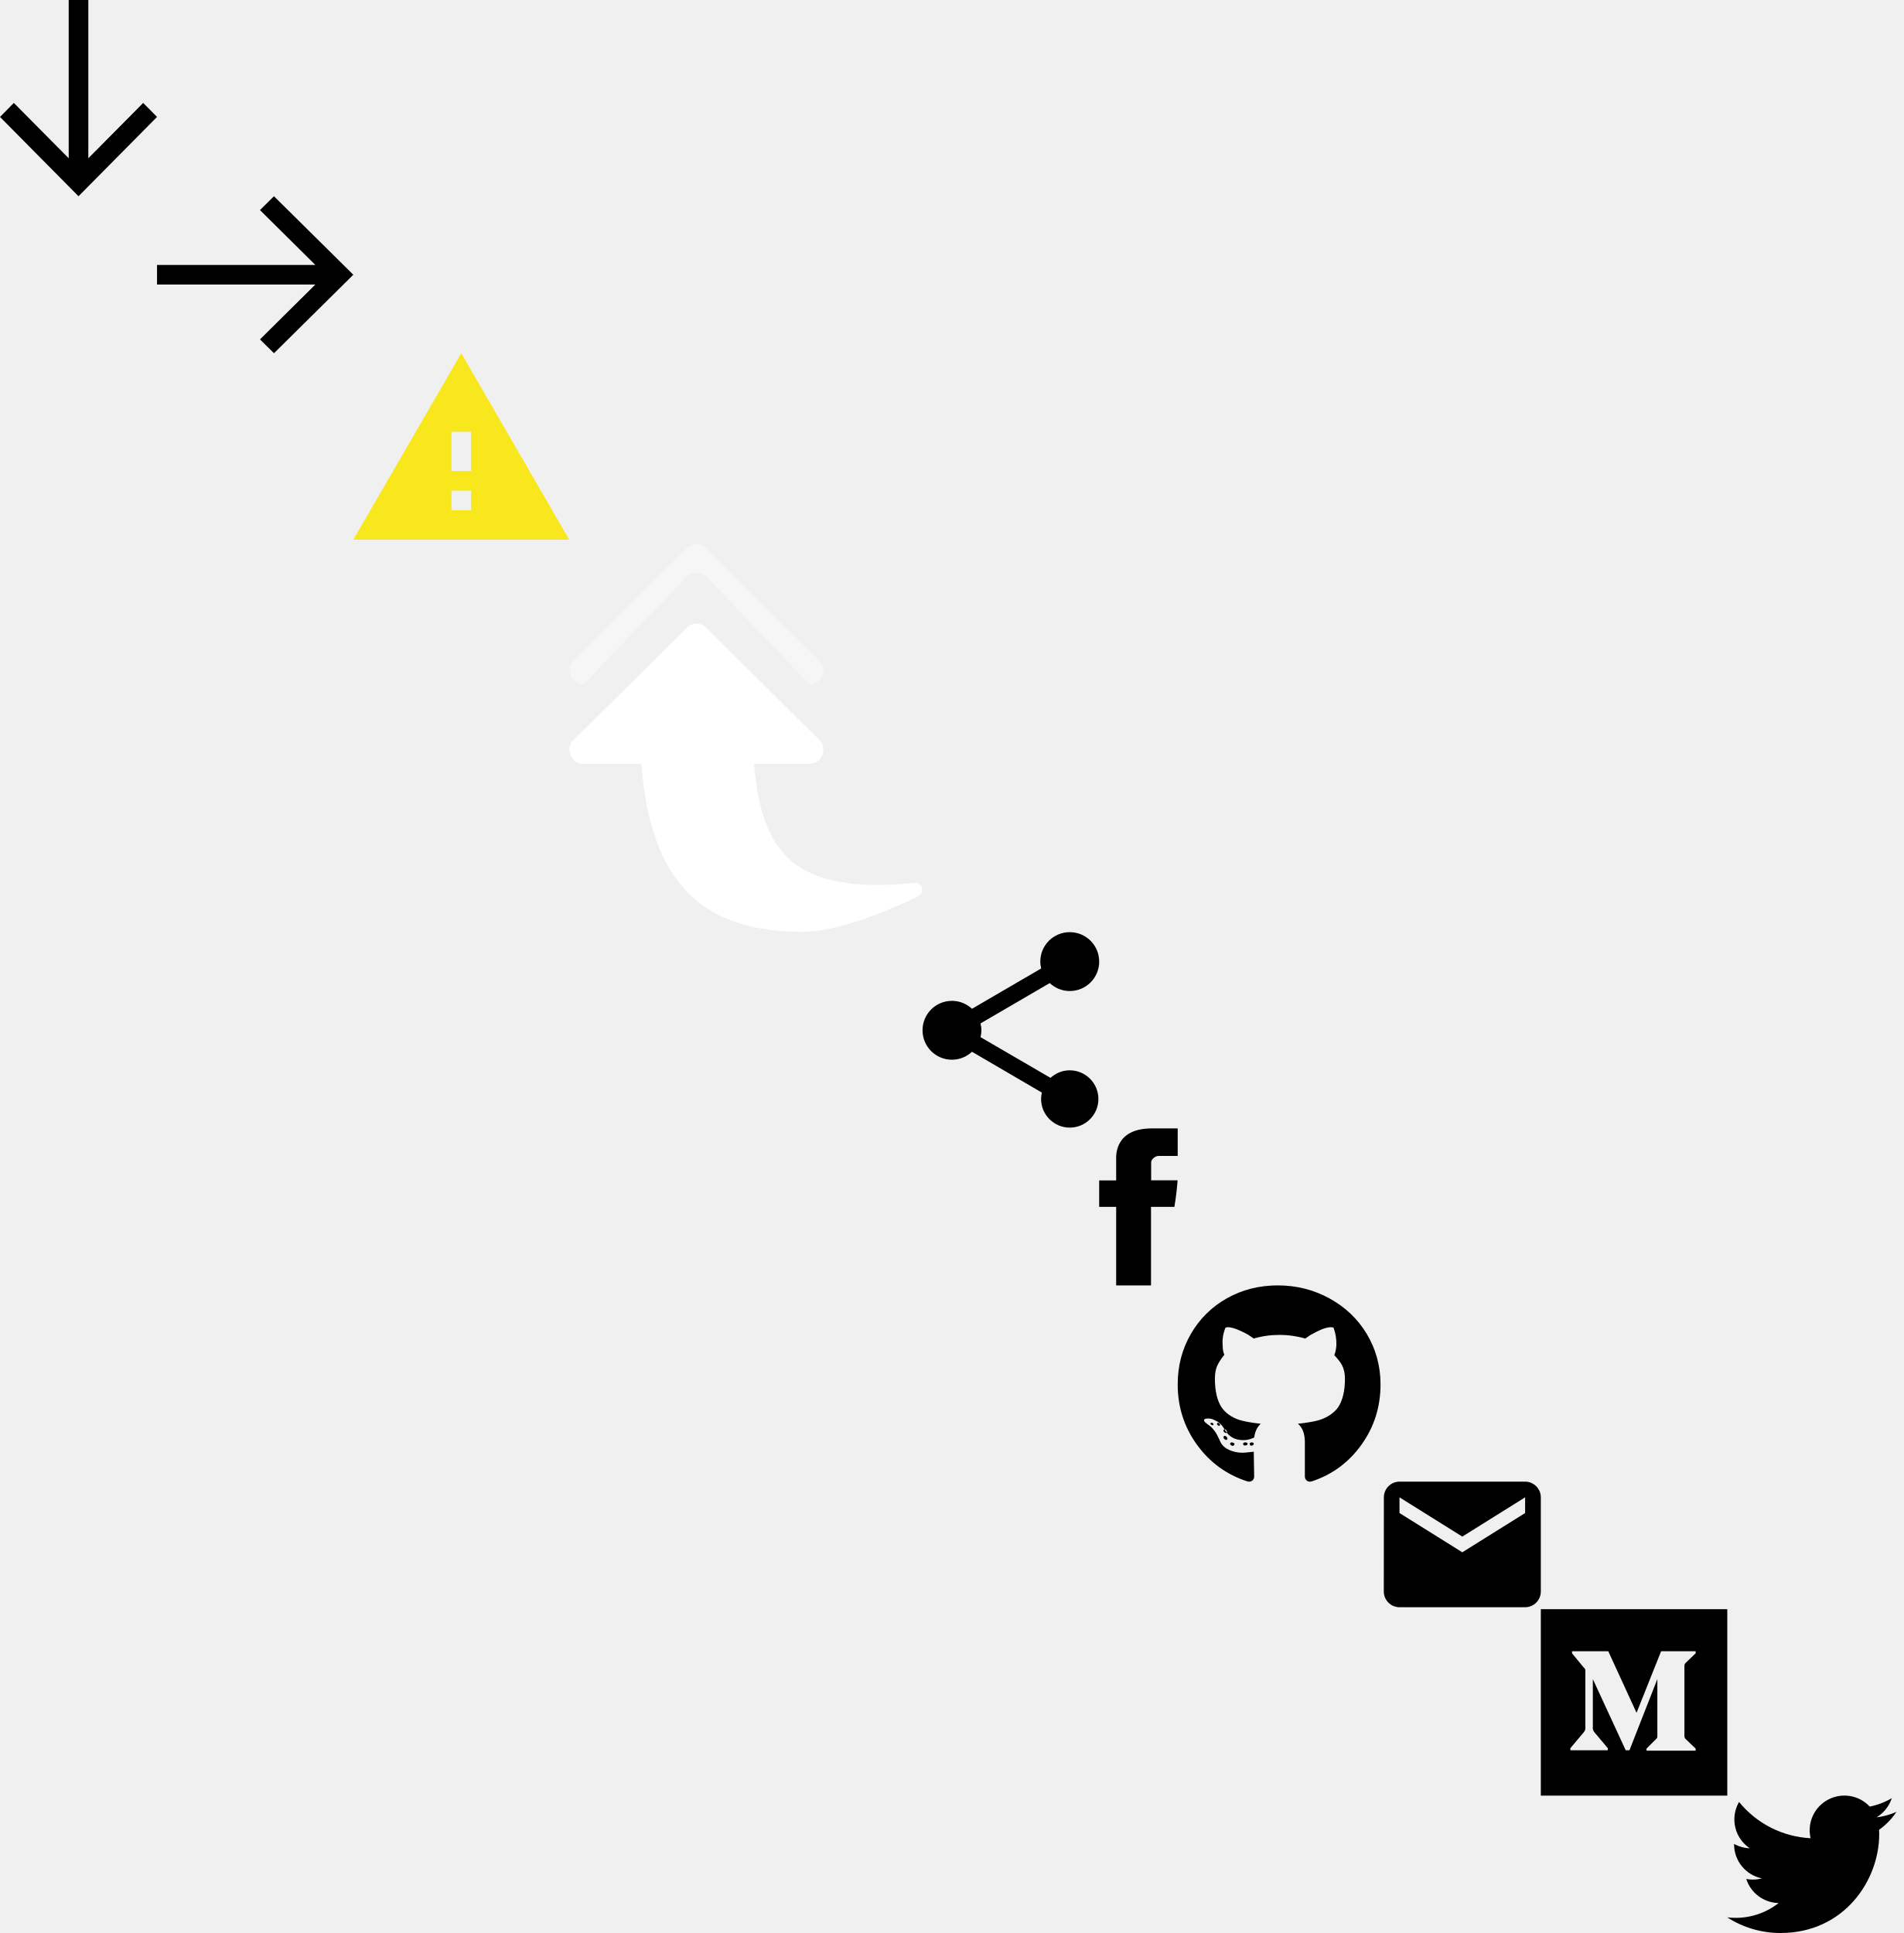
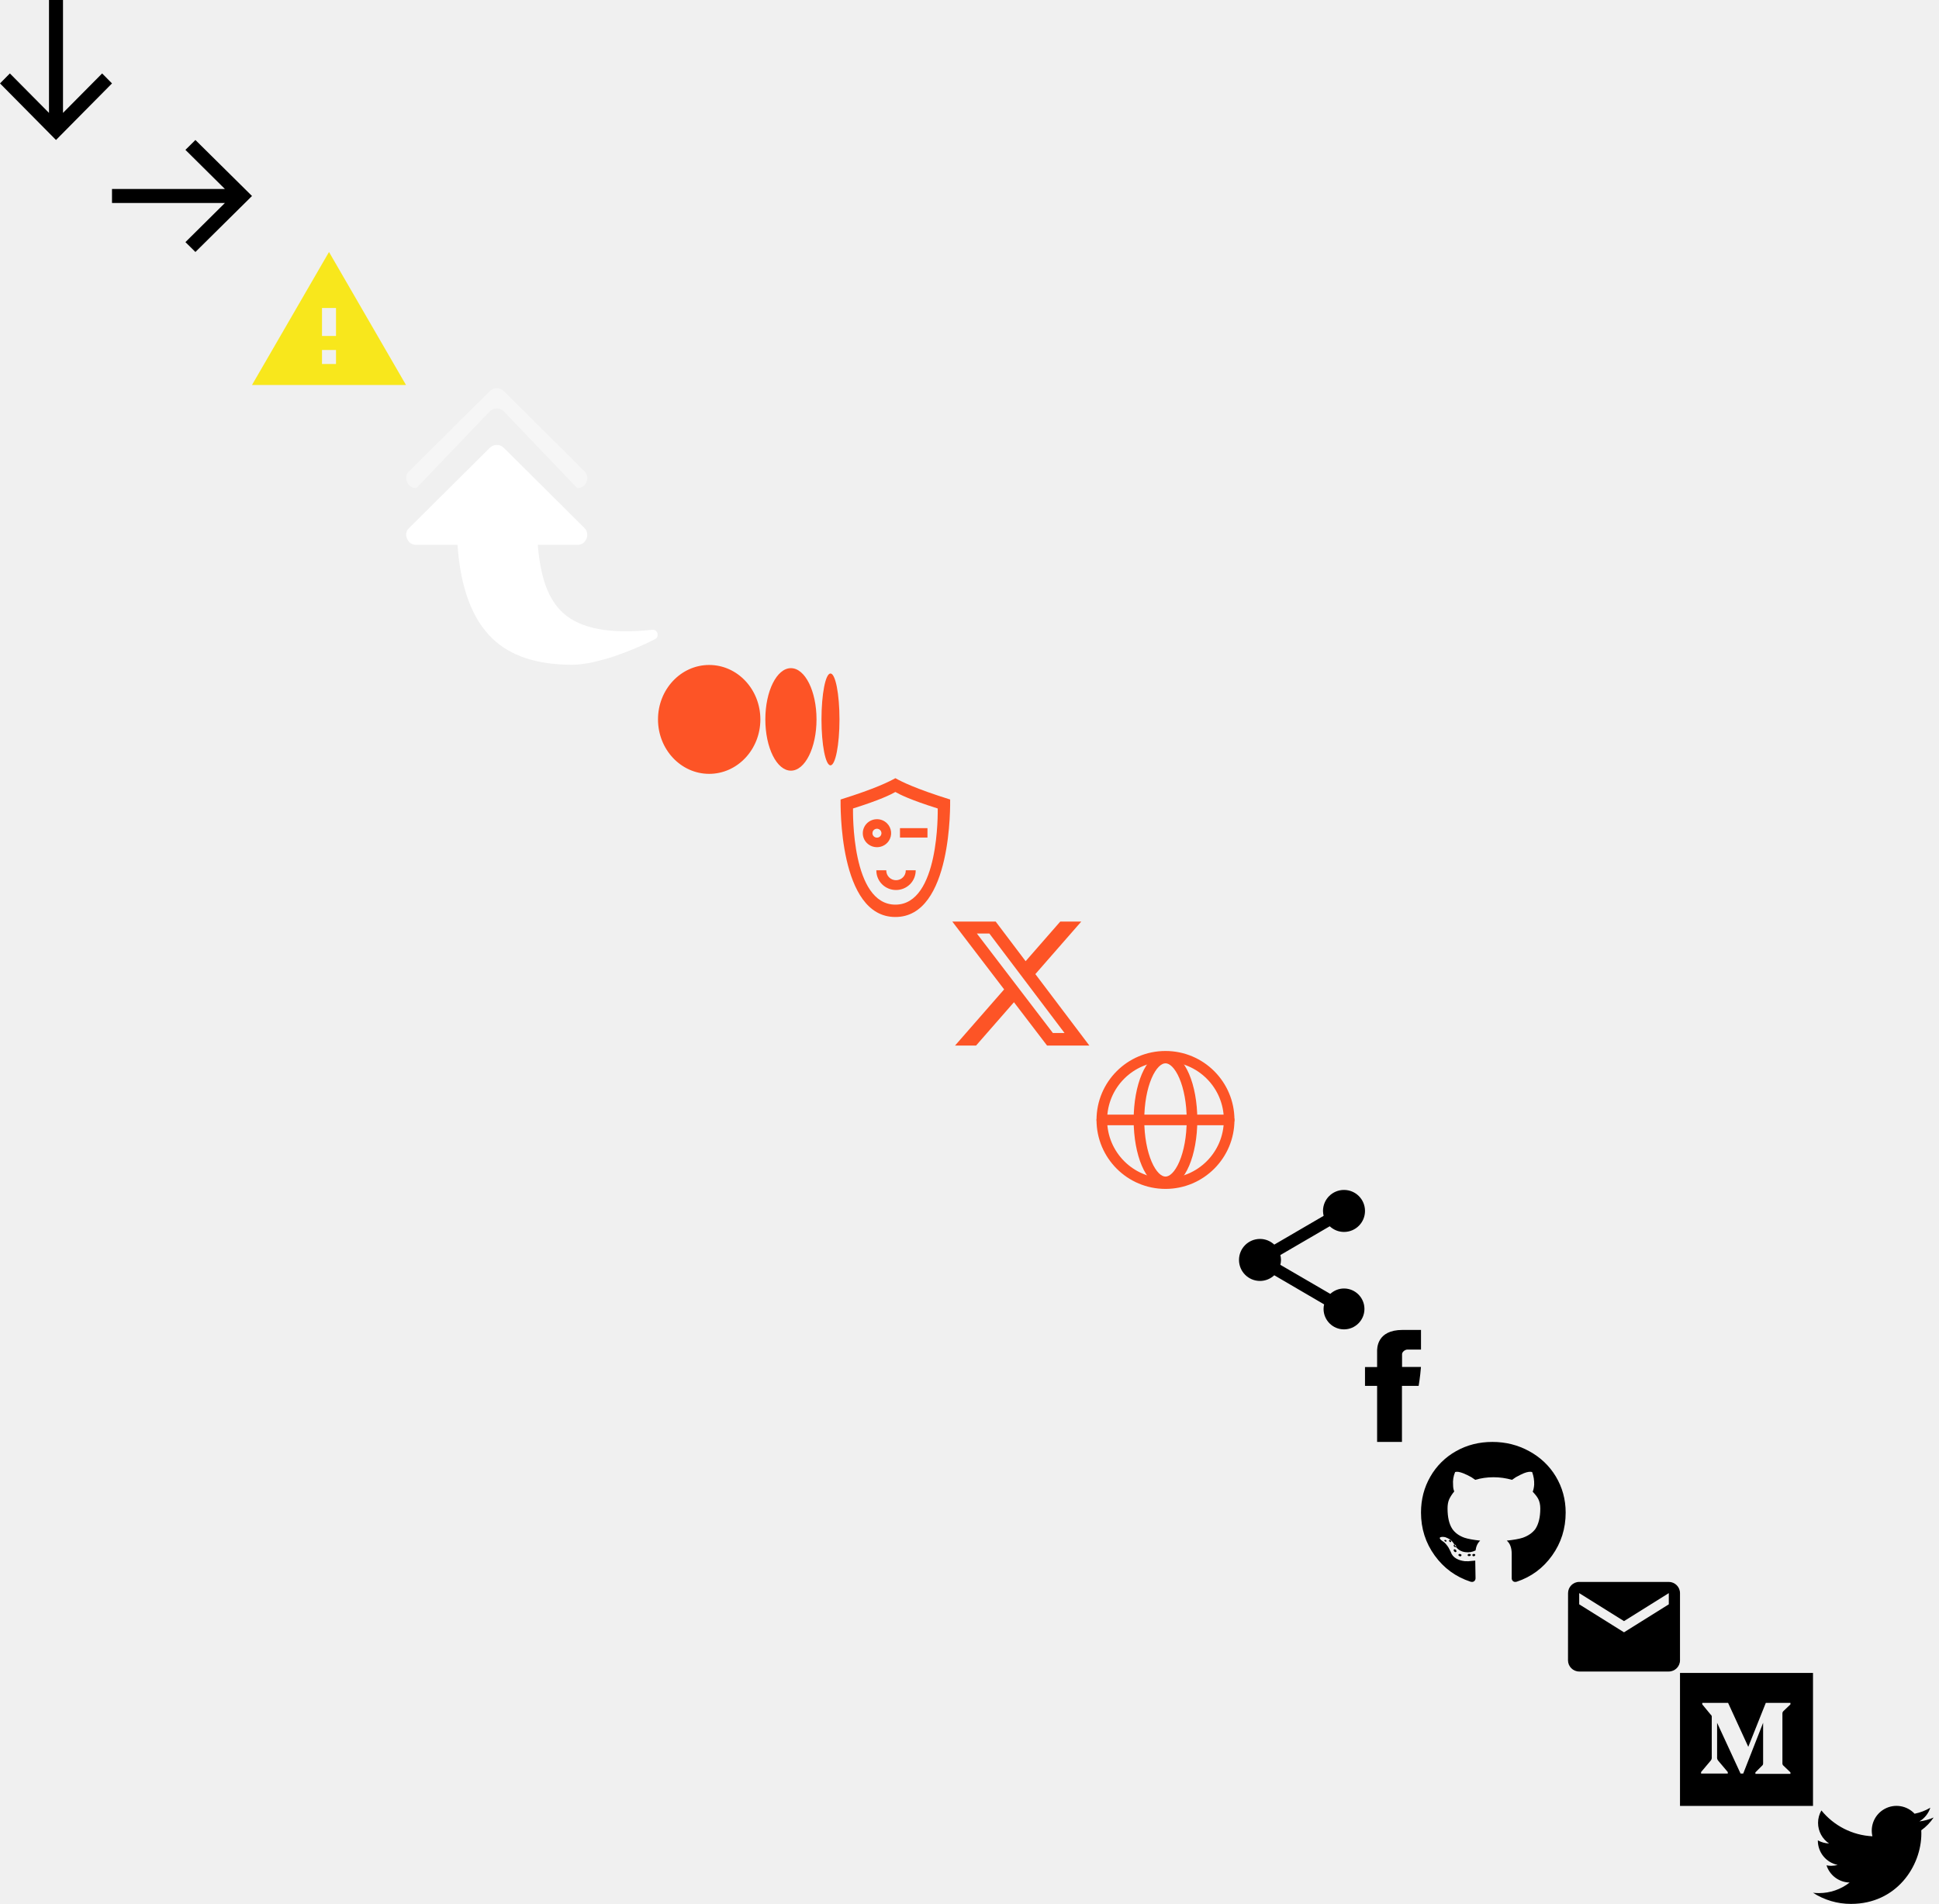
- <svg xmlns="http://www.w3.org/2000/svg" width="194" height="197" viewBox="0 0 194 197">
+ <svg xmlns="http://www.w3.org/2000/svg" width="277" height="272" viewBox="0 0 277 272">
  <svg width="16" height="20" viewBox="0 0 16 20" id="arrow-d">
    <path fill-rule="evenodd" d="M16 11.916l-1.41-1.425L9 16.13V0H7v16.13l-5.59-5.64L0 11.917 8 20z" />
  </svg>
  <svg width="20" height="16" viewBox="0 0 20 16" id="arrow-r" x="16" y="20">
    <path fill-rule="evenodd" d="M11.916 0L10.49 1.41 16.13 7H0v2h16.13l-5.64 5.59L11.917 16 20 8z" />
  </svg>
  <svg width="22" height="19" viewBox="0 0 22 19" id="error" x="36" y="36">
    <path fill="#F8E71C" fill-rule="evenodd" d="M0 19h22L11 0 0 19zm12-3h-2v-2h2v2zm0-4h-2V8h2v4z" />
  </svg>
  <svg width="36" height="40" fill="none" viewBox="0 0 36 40" id="icon-next" x="58" y="55">
-     <path d="M12.32 36.201c-2.888-2.795-4.541-7.249-4.96-13.36H1.48c-.628 0-1.07-.29-1.324-.87-.254-.61-.15-1.13.314-1.562l11.49-11.42a1.385 1.385 0 011.01-.424c.39 0 .726.141 1.01.424l11.49 11.42c.284.268.426.603.426 1.004 0 .178-.037.364-.112.558-.254.58-.695.87-1.324.87h-5.633c.195 2.394.587 4.382 1.178 5.967.591 1.583 1.418 2.85 2.48 3.803 2.469 2.215 6.695 3.004 12.68 2.364.389-.03.643.141.763.513a.668.668 0 01.022.2c0 .298-.127.506-.381.625l-.898.446c-.419.208-1.096.51-2.031.904-.936.393-1.87.75-2.806 1.07-.934.32-1.967.606-3.096.86-1.13.252-2.129.378-2.996.378-5.027 0-8.835-1.256-11.423-3.77z" fill="#fff" />
-     <path opacity=".4" d="M12.97 3.352c-.389 0-.725.142-1.01.424L1.48 14.736c-.628 0-1.07-.29-1.324-.87-.254-.61-.15-1.13.314-1.56L11.96.884A1.385 1.385 0 0112.97.46c.39 0 .726.141 1.01.424l11.49 11.42c.284.268.426.602.426 1.004 0 .179-.037.364-.112.558-.254.58-.695.87-1.324.87L13.98 3.776a1.384 1.384 0 00-1.01-.424z" fill="#fff" />
+     <path d="M12.32 36.201c-2.888-2.795-4.541-7.249-4.96-13.36H1.48c-.628 0-1.07-.29-1.324-.87-.254-.61-.15-1.13.314-1.562l11.49-11.42a1.385 1.385 0 0 1 1.01-.424c.39 0 .726.141 1.01.424l11.49 11.42c.284.268.426.603.426 1.004 0 .178-.037.364-.112.558-.254.58-.695.87-1.324.87h-5.633c.195 2.394.587 4.382 1.178 5.967.591 1.583 1.418 2.85 2.48 3.803 2.469 2.215 6.695 3.004 12.68 2.364.389-.03.643.141.763.513a.668.668 0 0 1 .022.2c0 .298-.127.506-.381.625l-.898.446c-.419.208-1.096.51-2.031.904-.936.393-1.87.75-2.806 1.07-.934.32-1.967.606-3.096.86-1.13.252-2.129.378-2.996.378-5.027 0-8.835-1.256-11.423-3.77z" fill="#fff" />
+     <path opacity=".4" d="M12.97 3.352c-.389 0-.725.142-1.01.424L1.48 14.736c-.628 0-1.07-.29-1.324-.87-.254-.61-.15-1.13.314-1.56L11.96.884A1.385 1.385 0 0 1 12.97.46c.39 0 .726.141 1.01.424l11.49 11.42c.284.268.426.602.426 1.004 0 .179-.037.364-.112.558-.254.58-.695.87-1.324.87L13.98 3.776a1.384 1.384 0 0 0-1.01-.424z" fill="#fff" />
  </svg>
-   <svg width="18" height="20" viewBox="0 0 18 20" id="socials" x="94" y="95">
+   <svg width="26" height="16" fill="none" viewBox="0 0 26 16" id="s-custom" x="94" y="95">
+     <path d="M7.312 0c4.038 0 7.312 3.482 7.312 7.778 0 4.295-3.274 7.778-7.312 7.778S0 12.073 0 7.778C0 3.482 3.274 0 7.312 0zm11.677.456c2.019 0 3.656 3.278 3.656 7.322 0 4.043-1.637 7.322-3.656 7.322-2.02 0-3.656-3.279-3.656-7.322S16.97.456 18.989.456zm5.651.762c.71 0 1.286 2.937 1.286 6.56 0 3.622-.576 6.56-1.286 6.56-.71 0-1.285-2.938-1.285-6.56 0-3.623.575-6.56 1.285-6.56z" fill="#FD5426" />
+   </svg>
+   <svg width="16" height="20" fill="none" viewBox="0 0 16 20" id="s-portal" x="120" y="111">
+     <path fill-rule="evenodd" clip-rule="evenodd" d="M8 14.75a1.403 1.403 0 0 1-.983-.405 1.373 1.373 0 0 1-.406-.972v-.04H5.193v.04c0 .737.296 1.444.823 1.965a2.827 2.827 0 0 0 1.987.813c.746 0 1.46-.292 1.987-.813a2.762 2.762 0 0 0 .823-2.005H9.396v.04a1.363 1.363 0 0 1-.408.974 1.394 1.394 0 0 1-.986.402H8zM5.278 6.033c-.4 0-.792.118-1.124.338-.333.22-.592.533-.745.899a1.98 1.98 0 0 0 .44 2.18 2.046 2.046 0 0 0 2.206.433 2.02 2.02 0 0 0 .908-.736 1.986 1.986 0 0 0-.252-2.529 2.027 2.027 0 0 0-1.433-.585zm-.644 2.002a.631.631 0 0 1 .396-.59.65.65 0 0 1 .702.137.634.634 0 0 1-.454 1.087.647.647 0 0 1-.455-.186.633.633 0 0 1-.189-.448zM1.858 4.503c3.9-1.227 5.383-1.98 6.051-2.356.669.376 2.154 1.131 6.052 2.356 0 .435.248 13.749-6.052 13.738-6.3-.01-6.051-13.294-6.051-13.738zm6.051 15.503c8.146.02 7.827-16.223 7.827-16.784C10.692 1.644 8.776.656 7.909.175 7.047.655 5.127 1.641.083 3.222c0 .56-.32 16.804 7.826 16.784zm.66-12.69V8.66h3.927V7.315H8.57z" fill="#FD5426" />
+   </svg>
+   <svg width="20" height="19" fill="none" viewBox="0 0 20 19" id="s-twitter" x="136" y="131">
+     <path d="M15.465.659h3.003l-6.56 7.505 7.717 10.212h-6.042L8.85 12.182l-5.415 6.194H.431l7.016-8.027L.044.659H6.24l4.278 5.661L15.465.66zm-1.054 15.918h1.664L5.335 2.363H3.55l10.861 14.214z" fill="#FD5426" />
+   </svg>
+   <svg width="21" height="20" fill="none" viewBox="0 0 21 20" id="s-website" x="156" y="150">
+     <path fill-rule="evenodd" clip-rule="evenodd" d="M10.498 1.664a8.336 8.336 0 1 0 0 16.672 8.336 8.336 0 0 0 0-16.672zM.646 10c0-5.441 4.41-9.852 9.851-9.852C15.94.148 20.35 4.56 20.35 10c0 5.441-4.41 9.852-9.851 9.852C5.057 19.852.646 15.44.646 10z" fill="#FD5426" />
+     <path fill-rule="evenodd" clip-rule="evenodd" d="M.646 10c0-.419.339-.758.758-.758h18.188a.758.758 0 0 1 0 1.516H1.404A.758.758 0 0 1 .646 10z" fill="#FD5426" />
+     <path fill-rule="evenodd" clip-rule="evenodd" d="M8.515 4.042C7.878 5.528 7.466 7.634 7.466 10s.412 4.472 1.049 5.958c.319.744.679 1.298 1.04 1.655.358.354.676.477.943.477.266 0 .584-.123.942-.477.361-.357.721-.91 1.04-1.655.637-1.486 1.049-3.592 1.049-5.958s-.412-4.472-1.049-5.958c-.319-.744-.679-1.298-1.04-1.655-.358-.354-.676-.477-.942-.477-.267 0-.585.123-.943.477-.361.357-.721.91-1.04 1.655zM8.49 1.308C9.04.767 9.718.394 10.498.394s1.458.373 2.007.914c.545.539 1.002 1.28 1.368 2.137.736 1.716 1.172 4.034 1.172 6.555 0 2.52-.437 4.838-1.171 6.555-.367.856-.824 1.598-1.369 2.137-.549.541-1.228.913-2.008.913s-1.458-.372-2.007-.913c-.545-.539-1.002-1.28-1.368-2.137C6.387 14.839 5.95 12.52 5.95 10c0-2.52.436-4.839 1.17-6.555.367-.856.824-1.598 1.37-2.137z" fill="#FD5426" />
+   </svg>
+   <svg width="18" height="20" viewBox="0 0 18 20" id="socials" x="177" y="170">
    <path fill-rule="evenodd" d="M15 14.08c-.76 0-1.44.3-1.96.77L5.91 10.7c.05-.23.09-.46.09-.7 0-.24-.04-.47-.09-.7l7.05-4.11c.54.5 1.25.81 2.04.81 1.66 0 3-1.34 3-3s-1.34-3-3-3-3 1.34-3 3c0 .24.04.47.09.7L5.04 7.81C4.5 7.31 3.79 7 3 7c-1.66 0-3 1.34-3 3s1.34 3 3 3c.79 0 1.5-.31 2.04-.81l7.12 4.16c-.05.21-.08.43-.08.65 0 1.61 1.31 2.92 2.92 2.92 1.61 0 2.92-1.31 2.92-2.92 0-1.61-1.31-2.92-2.92-2.92z" />
  </svg>
-   <svg width="8" height="16" viewBox="0 0 8 16" id="socials_fb" x="112" y="115">
+   <svg width="8" height="16" viewBox="0 0 8 16" id="socials_fb" x="195" y="190">
    <path d="M1.73 3.099v2.203H0v2.693h1.73V16h3.55V7.995h2.384s.223-1.291.331-2.703h-2.7V3.45c0-.275.387-.646.77-.646H8V0H5.369c-3.728 0-3.64 2.696-3.64 3.099z" />
  </svg>
-   <svg width="21" height="20" viewBox="0 0 21 20" id="socials_gh" x="120" y="131">
-     <path fill-rule="evenodd" d="M7.125 16.125c0 .111-.076.174-.23.187-.152.014-.228-.034-.228-.145 0-.111.07-.167.208-.167a.34.34 0 01.187.042c.042.027.063.055.063.083zm-1.775-.004c.028-.11.111-.146.25-.104.139.042.201.097.187.167a.195.195 0 01-.104.146.177.177 0 01-.166 0 .556.556 0 01-.146-.105c-.042-.041-.049-.076-.021-.104zM7.523 16c.139 0 .215.042.229.125.014.083-.049.153-.188.208a.462.462 0 01-.145-.02c-.042-.014-.07-.063-.084-.146-.014-.084.049-.14.188-.167zm2.685-16c1.89 0 3.64.441 5.25 1.323 1.611.882 2.875 2.082 3.792 3.598.944 1.571 1.417 3.294 1.417 5.169 0 2.288-.646 4.335-1.938 6.14-1.291 1.806-2.979 3.053-5.062 3.742-.223.056-.396.028-.521-.082a.529.529 0 01-.188-.414v-3.473c0-.882-.236-1.516-.708-1.902 1.028-.11 1.792-.248 2.292-.414.777-.276 1.375-.69 1.791-1.24.473-.717.709-1.696.709-2.936 0-.524-.098-.979-.292-1.365-.139-.276-.403-.62-.792-1.034.111-.275.18-.606.209-.992a4.63 4.63 0 00-.292-1.82c-.278-.082-.667-.027-1.167.166-.333.138-.722.33-1.166.579L13 5.417a9.51 9.51 0 00-2.646-.372c-.903 0-1.77.124-2.604.372l-.542-.372A9.4 9.4 0 006 4.465c-.5-.192-.875-.247-1.125-.165a3.807 3.807 0 00-.292 1.82c0 .386.056.703.167.951-.333.413-.576.793-.73 1.137-.152.345-.228.779-.228 1.303 0 1.24.222 2.205.666 2.894.39.58.973 1.006 1.75 1.282.5.166 1.25.303 2.25.414-.36.33-.583.8-.666 1.406-.473.22-.93.303-1.375.248-.723-.055-1.278-.428-1.667-1.117a2.158 2.158 0 00-.667-.744 4.316 4.316 0 00-.625-.29l-.291-.04c-.306 0-.466.047-.48.144-.013.096.05.2.188.31l.208.165c.195.11.39.29.584.538.166.193.305.413.416.661l.167.331c.139.414.403.73.792.951.333.193.736.317 1.208.373.333.027.68.013 1.042-.042l.458-.041.042 2.522a.529.529 0 01-.188.414c-.125.11-.298.138-.52.082-2.112-.689-3.82-1.936-5.126-3.742C.653 14.425 0 12.378 0 10.09c0-1.875.444-3.584 1.333-5.128A9.647 9.647 0 015 1.323C6.556.441 8.292 0 10.208 0zM4.033 14.033c.056-.055.125-.041.209.042.083.083.097.153.041.208-.055.056-.125.042-.208-.041-.083-.084-.097-.153-.042-.209zm-.69.015c.055-.056.125-.063.208-.021.083.041.111.097.083.166-.028.07-.09.077-.187.021-.097-.055-.132-.11-.104-.166zm1.365 1.313c.028-.028.07-.035.125-.02a.31.31 0 01.146.083.31.31 0 01.083.145c.014.056.007.098-.02.125-.084.084-.18.07-.292-.041-.056-.056-.083-.111-.083-.167 0-.055.014-.097.041-.125zm0-.667c.056-.027.104-.034.146-.02.042.013.077.048.104.104.084.11.084.194 0 .25-.027.028-.062.028-.104 0a1.362 1.362 0 00-.146-.084c-.055-.138-.055-.222 0-.25z" />
+   <svg width="21" height="20" viewBox="0 0 21 20" id="socials_gh" x="203" y="206">
+     <path fill-rule="evenodd" d="M7.125 16.125c0 .111-.076.174-.23.187-.152.014-.228-.034-.228-.145 0-.111.07-.167.208-.167a.34.34 0 0 1 .187.042c.042.027.063.055.063.083zm-1.775-.004c.028-.11.111-.146.25-.104.139.042.201.097.187.167a.195.195 0 0 1-.104.146.177.177 0 0 1-.166 0 .556.556 0 0 1-.146-.105c-.042-.041-.049-.076-.021-.104zM7.523 16c.139 0 .215.042.229.125.014.083-.049.153-.188.208a.462.462 0 0 1-.145-.02c-.042-.014-.07-.063-.084-.146-.014-.084.049-.14.188-.167zm2.685-16c1.89 0 3.64.441 5.25 1.323 1.611.882 2.875 2.082 3.792 3.598.944 1.571 1.417 3.294 1.417 5.169 0 2.288-.646 4.335-1.938 6.14-1.291 1.806-2.979 3.053-5.062 3.742-.223.056-.396.028-.521-.082a.529.529 0 0 1-.188-.414v-3.473c0-.882-.236-1.516-.708-1.902 1.028-.11 1.792-.248 2.292-.414.777-.276 1.375-.69 1.791-1.24.473-.717.709-1.696.709-2.936 0-.524-.098-.979-.292-1.365-.139-.276-.403-.62-.792-1.034.111-.275.18-.606.209-.992a4.63 4.63 0 0 0-.292-1.82c-.278-.082-.667-.027-1.167.166-.333.138-.722.33-1.166.579L13 5.417a9.51 9.51 0 0 0-2.646-.372c-.903 0-1.77.124-2.604.372l-.542-.372A9.4 9.4 0 0 0 6 4.465c-.5-.192-.875-.247-1.125-.165a3.807 3.807 0 0 0-.292 1.82c0 .386.056.703.167.951-.333.413-.576.793-.73 1.137-.152.345-.228.779-.228 1.303 0 1.24.222 2.205.666 2.894.39.58.973 1.006 1.75 1.282.5.166 1.25.303 2.25.414-.36.33-.583.8-.666 1.406-.473.22-.93.303-1.375.248-.723-.055-1.278-.428-1.667-1.117a2.158 2.158 0 0 0-.667-.744 4.316 4.316 0 0 0-.625-.29l-.291-.04c-.306 0-.466.047-.48.144-.013.096.05.2.188.31l.208.165c.195.11.39.29.584.538.166.193.305.413.416.661l.167.331c.139.414.403.73.792.951.333.193.736.317 1.208.373.333.027.68.013 1.042-.042l.458-.041.042 2.522a.529.529 0 0 1-.188.414c-.125.11-.298.138-.52.082-2.112-.689-3.82-1.936-5.126-3.742C.653 14.425 0 12.378 0 10.09c0-1.875.444-3.584 1.333-5.128A9.647 9.647 0 0 1 5 1.323C6.556.441 8.292 0 10.208 0zM4.033 14.033c.056-.055.125-.041.209.042.083.083.097.153.041.208-.055.056-.125.042-.208-.041-.083-.084-.097-.153-.042-.209zm-.69.015c.055-.056.125-.063.208-.021.083.041.111.097.083.166-.028.07-.09.077-.187.021-.097-.055-.132-.11-.104-.166zm1.365 1.313c.028-.028.07-.035.125-.02a.31.31 0 0 1 .146.083.31.31 0 0 1 .083.145c.014.056.007.098-.02.125-.084.084-.18.07-.292-.041-.056-.056-.083-.111-.083-.167 0-.055.014-.097.041-.125zm0-.667c.056-.027.104-.034.146-.02.042.013.077.048.104.104.084.11.084.194 0 .25-.027.028-.062.028-.104 0a1.362 1.362 0 0 0-.146-.084c-.055-.138-.055-.222 0-.25z" />
  </svg>
-   <svg width="16" height="13" viewBox="0 0 16 13" id="socials_mail" x="141" y="151">
+   <svg width="16" height="13" viewBox="0 0 16 13" id="socials_mail" x="224" y="226">
    <path fill-rule="evenodd" d="M14.4 0H1.6C.72 0 .008.72.008 1.6L0 11.2c0 .88.72 1.6 1.6 1.6h12.8c.88 0 1.6-.72 1.6-1.6V1.6c0-.88-.72-1.6-1.6-1.6zm0 3.2L8 7.2l-6.4-4V1.6l6.4 4 6.4-4v1.6z" />
  </svg>
-   <svg width="19" height="19" viewBox="0 0 19 19" id="socials_med" x="157" y="164">
-     <path fill-rule="evenodd" d="M0 0h19v19H0V0zm15.777 4.496v-.213h-3.52L9.754 10.56 6.871 4.283H3.18v.213l1.187 1.441a.423.423 0 01.17.425v5.64a.682.682 0 01-.17.552L3.01 14.165v.212h3.817v-.212L5.47 12.554a.682.682 0 01-.17-.552V7.125l3.35 7.252h.382l2.842-7.252v5.81c0 .113-.028.198-.085.255l-1.018 1.018v.212h5.005v-.212l-1.018-.976a.407.407 0 01-.127-.297V5.768c0-.113.042-.212.127-.297l1.018-.975z" />
+   <svg width="19" height="19" viewBox="0 0 19 19" id="socials_med" x="240" y="239">
+     <path fill-rule="evenodd" d="M0 0h19v19H0V0zm15.777 4.496v-.213h-3.52L9.754 10.56 6.871 4.283H3.18v.213l1.187 1.441a.423.423 0 0 1 .17.425v5.64a.682.682 0 0 1-.17.552L3.01 14.165v.212h3.817v-.212L5.47 12.554a.682.682 0 0 1-.17-.552V7.125l3.35 7.252h.382l2.842-7.252v5.81c0 .113-.028.198-.085.255l-1.018 1.018v.212h5.005v-.212l-1.018-.976a.407.407 0 0 1-.127-.297V5.768c0-.113.042-.212.127-.297l1.018-.975z" />
  </svg>
-   <svg width="18" height="14" viewBox="0 0 18 14" id="socials_tw" x="176" y="183">
-     <path d="M17.235 1.656a7.06 7.06 0 01-2.03.557A3.55 3.55 0 0016.76.258a7.128 7.128 0 01-2.246.859A3.536 3.536 0 008.488 4.34 10.038 10.038 0 011.2.646a3.509 3.509 0 00-.478 1.777c0 1.227.624 2.31 1.572 2.943a3.536 3.536 0 01-1.601-.444v.044a3.54 3.54 0 002.835 3.467c-.296.08-.608.124-.931.124-.229 0-.45-.023-.666-.066a3.538 3.538 0 003.302 2.456 7.094 7.094 0 01-4.39 1.51c-.286 0-.567-.017-.844-.048A9.994 9.994 0 005.42 14c6.504 0 10.059-5.387 10.059-10.06l-.012-.457a7.06 7.06 0 001.768-1.827z" />
+   <svg width="18" height="14" viewBox="0 0 18 14" id="socials_tw" x="259" y="258">
+     <path d="M17.235 1.656a7.06 7.06 0 0 1-2.03.557A3.55 3.55 0 0 0 16.76.258a7.128 7.128 0 0 1-2.246.859A3.536 3.536 0 0 0 8.488 4.34 10.038 10.038 0 0 1 1.2.646a3.509 3.509 0 0 0-.478 1.777c0 1.227.624 2.31 1.572 2.943a3.536 3.536 0 0 1-1.601-.444v.044a3.54 3.54 0 0 0 2.835 3.467c-.296.08-.608.124-.931.124-.229 0-.45-.023-.666-.066a3.538 3.538 0 0 0 3.302 2.456 7.094 7.094 0 0 1-4.39 1.51c-.286 0-.567-.017-.844-.048A9.994 9.994 0 0 0 5.42 14c6.504 0 10.059-5.387 10.059-10.06l-.012-.457a7.06 7.06 0 0 0 1.768-1.827z" />
  </svg>
</svg>
